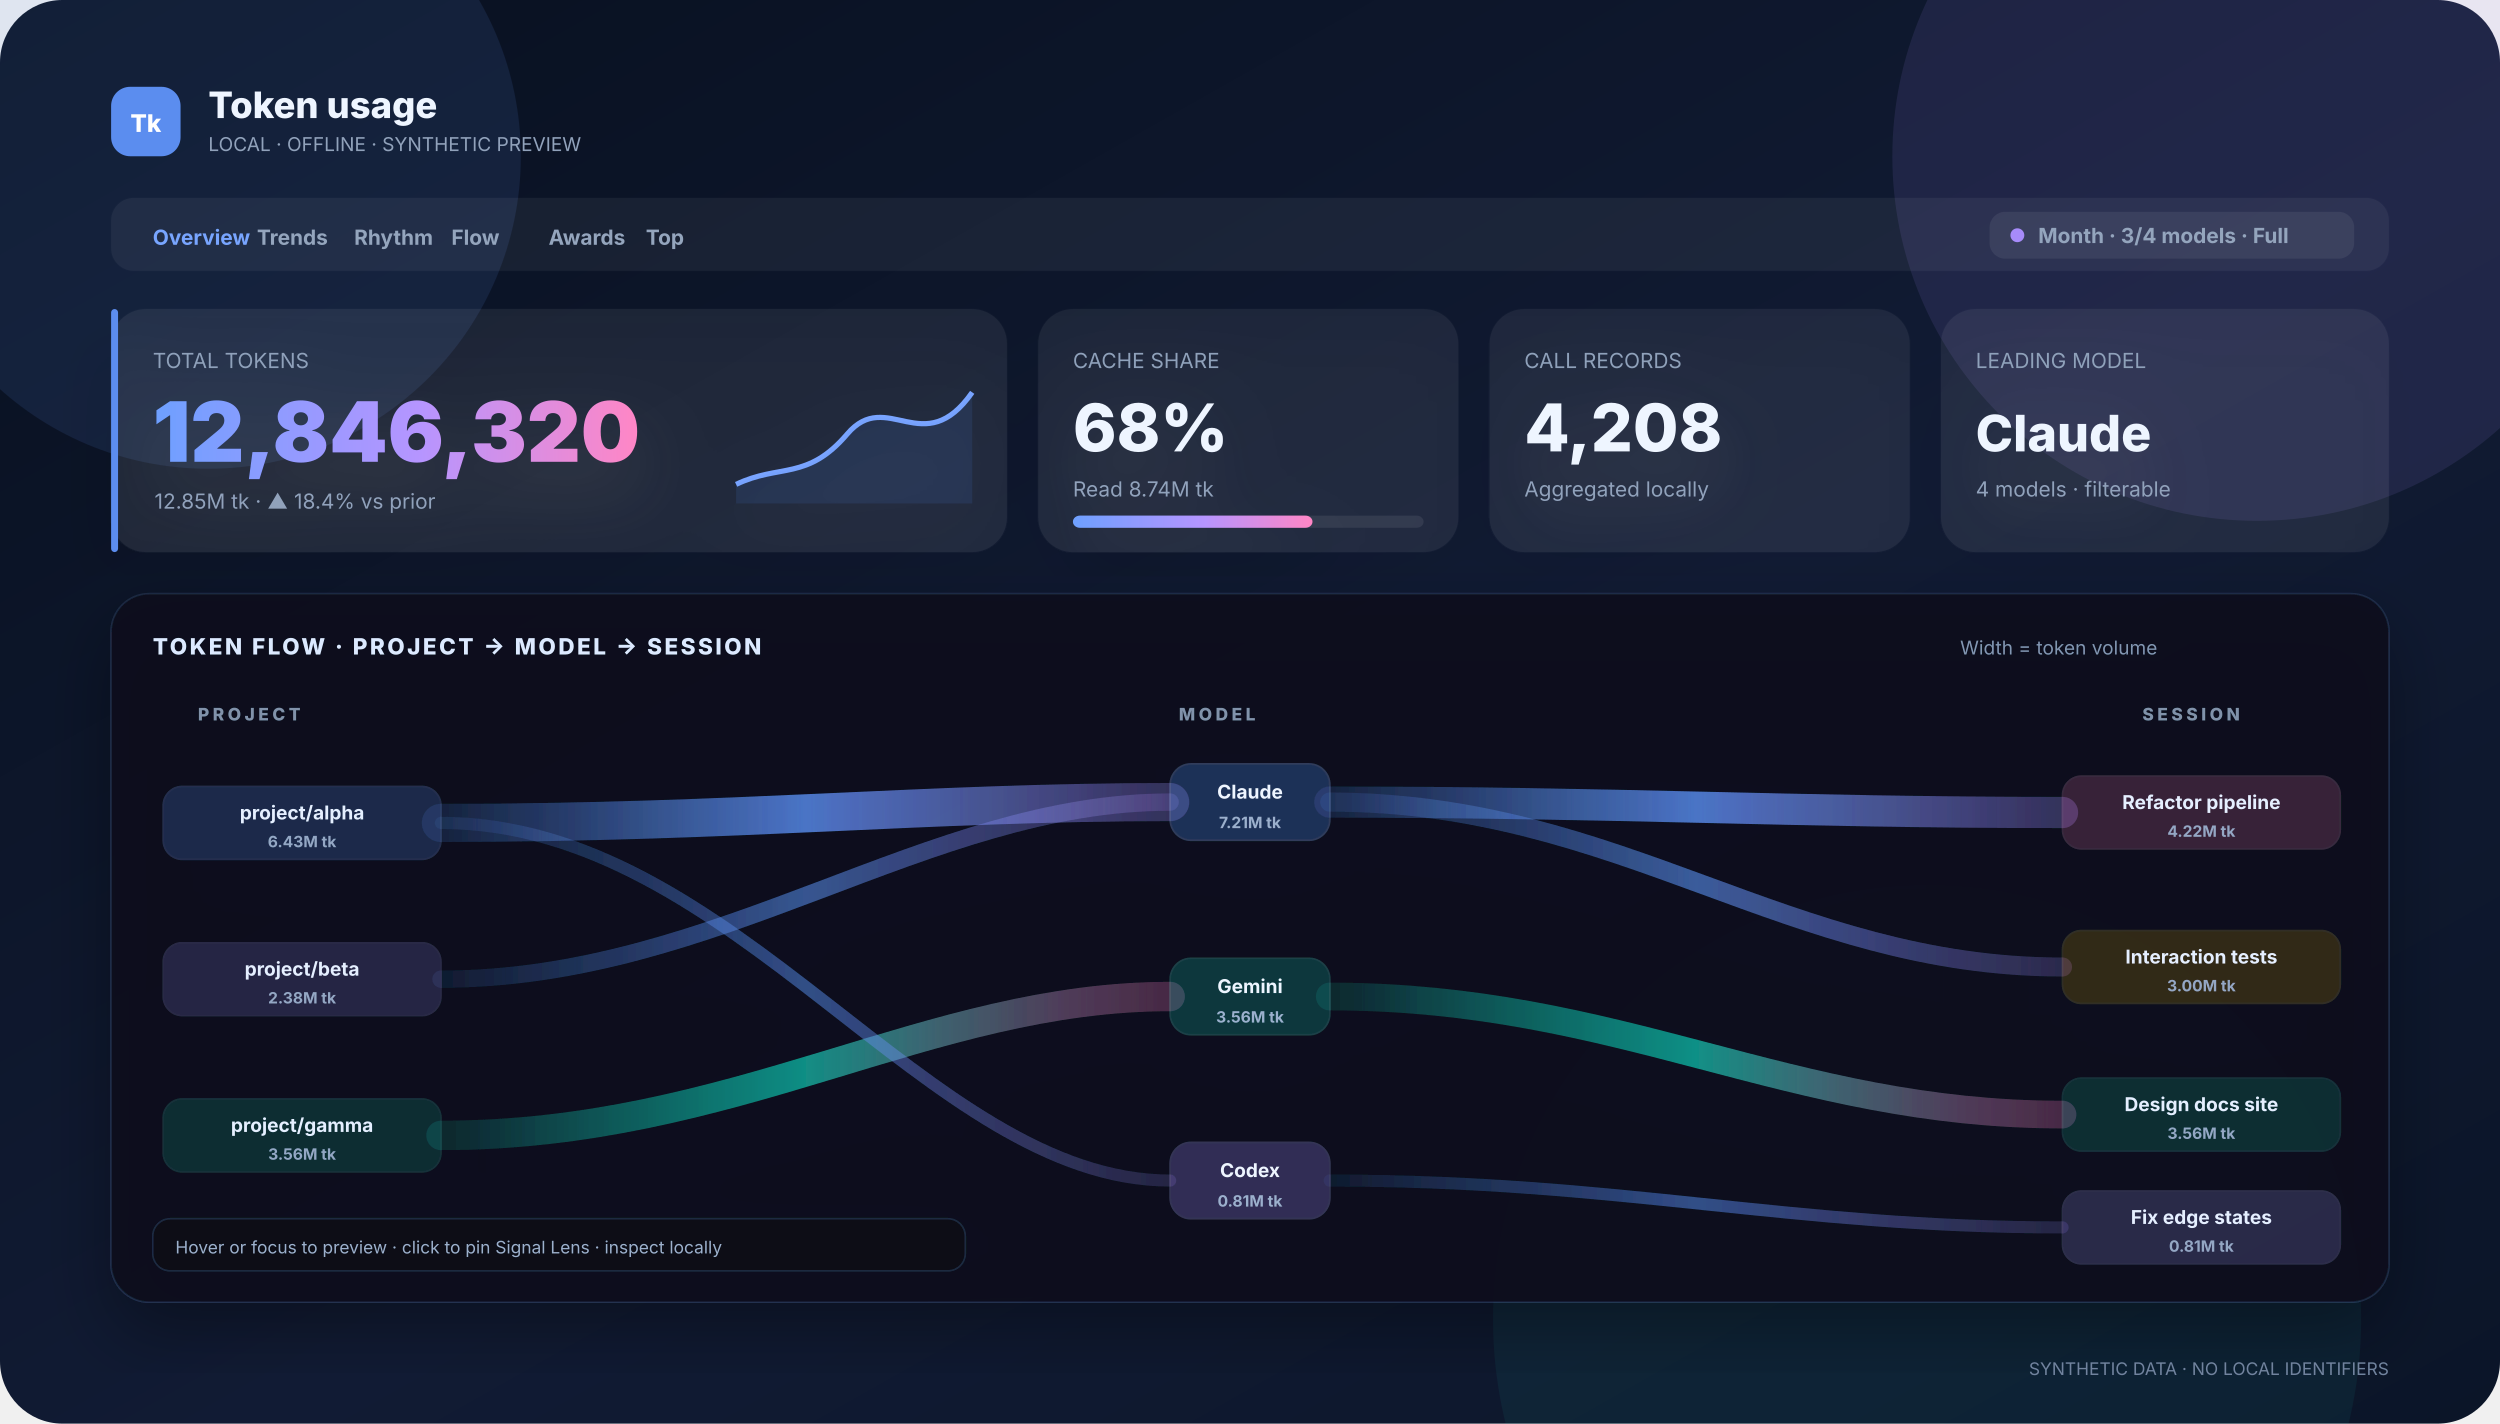
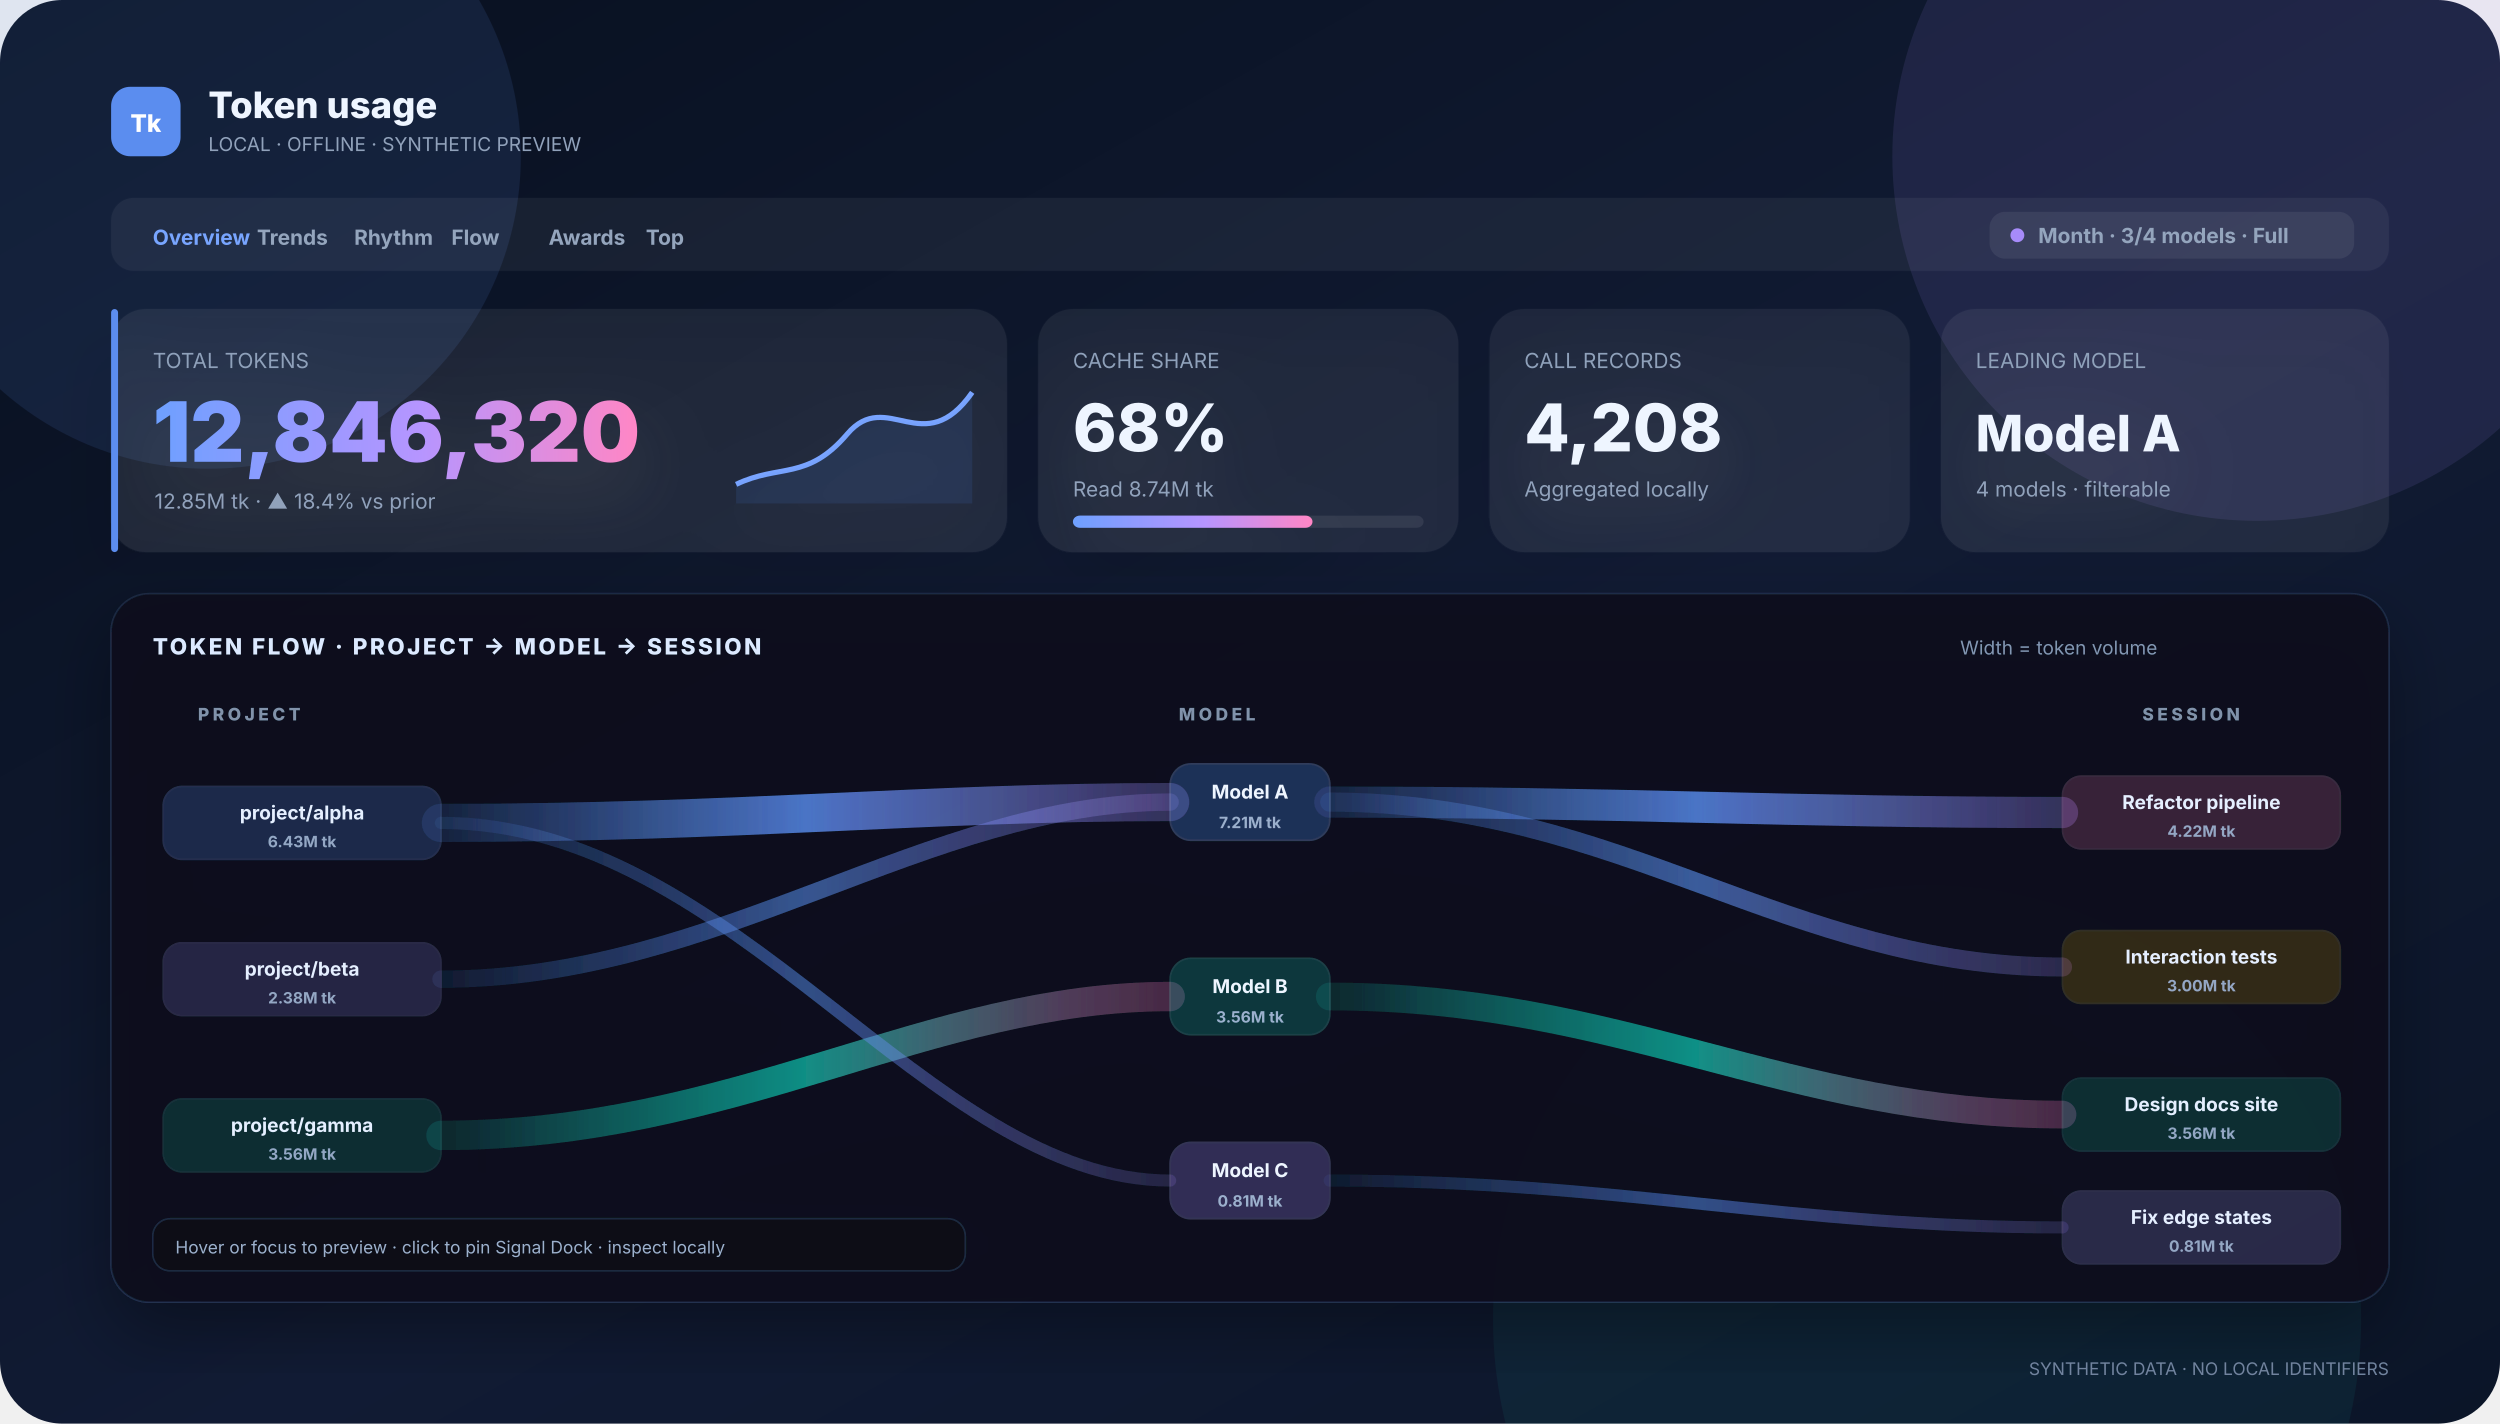
<svg xmlns="http://www.w3.org/2000/svg" viewBox="0 0 1440 820" role="img" aria-labelledby="title desc">
  <defs>
    <linearGradient id="bg" x1="0" y1="0" x2="1" y2="1">
      <stop stop-color="#08101f" />
      <stop offset=".55" stop-color="#111b34" />
      <stop offset="1" stop-color="#0b1528" />
    </linearGradient>
    <linearGradient id="hero" x1="0" x2="1">
      <stop stop-color="#6ea0ff" />
      <stop offset=".55" stop-color="#b695ff" />
      <stop offset="1" stop-color="#ff86c5" />
    </linearGradient>
    <linearGradient id="flowA" x1="0" x2="1">
      <stop stop-color="#5b8def" stop-opacity=".2" />
      <stop offset=".5" stop-color="#5b8def" />
      <stop offset="1" stop-color="#a78bfa" stop-opacity=".35" />
    </linearGradient>
    <linearGradient id="flowB" x1="0" x2="1">
      <stop stop-color="#14b8a6" stop-opacity=".2" />
      <stop offset=".5" stop-color="#14b8a6" />
      <stop offset="1" stop-color="#f472b6" stop-opacity=".35" />
    </linearGradient>
    <filter id="shadow">
      <feDropShadow dx="0" dy="18" stdDeviation="20" flood-color="#000" flood-opacity=".35" />
    </filter>
    <filter id="glow">
      <feGaussianBlur stdDeviation="5" result="b" />
      <feMerge>
        <feMergeNode in="b" />
        <feMergeNode in="SourceGraphic" />
      </feMerge>
    </filter>
  </defs>
  <rect width="1440" height="820" rx="36" fill="url(#bg)" />
  <circle cx="120" cy="90" r="180" fill="#5b8def" opacity=".12" />
  <circle cx="1300" cy="90" r="210" fill="#a78bfa" opacity=".11" />
  <circle cx="1110" cy="760" r="250" fill="#14b8a6" opacity=".08" />
  <g font-family="-apple-system,BlinkMacSystemFont,'Segoe UI',sans-serif">
    <g transform="translate(64 50)">
      <rect width="40" height="40" rx="11" fill="#5b8def" />
      <text x="20" y="26" text-anchor="middle" fill="white" font-size="14" font-weight="800">Tk</text>
      <text x="56" y="18" fill="#eef5ff" font-size="21" font-weight="800">Token usage</text>
      <text x="56" y="37" fill="#91a2bb" font-size="11">LOCAL · OFFLINE · SYNTHETIC PREVIEW</text>
    </g>
    <g transform="translate(64 114)" fill="#94a5bd" font-size="12" font-weight="700">
      <rect width="1312" height="42" rx="13" fill="#ffffff" opacity=".055" stroke="#ffffff" stroke-opacity=".11" />
      <text x="24" y="27" fill="#78a5ff">Overview</text>
      <text x="84" y="27">Trends</text>
      <text x="140" y="27">Rhythm</text>
      <text x="196" y="27">Flow</text>
      <text x="252" y="27">Awards</text>
      <text x="308" y="27">Top</text>
      <rect x="1082" y="8" width="210" height="27" rx="9" fill="#ffffff" opacity=".07" />
      <circle cx="1098" cy="21.5" r="4" fill="#a78bfa" />
      <text x="1110" y="26">Month · 3/4 models · Full</text>
    </g>
    <g filter="url(#shadow)">
      <g transform="translate(64 178)">
        <rect width="516" height="140" rx="20" fill="#ffffff" opacity=".07" stroke="#ffffff" stroke-opacity=".12" />
        <rect width="4" height="140" rx="2" fill="#5b8def" />
        <text x="24" y="34" fill="#8fa1ba" font-size="12">TOTAL TOKENS</text>
        <text x="24" y="88" fill="url(#hero)" font-size="48" font-weight="850">12,846,320</text>
        <text x="25" y="115" fill="#91a2bb" font-size="12">12.85M tk · ▲ 18.4% vs prior</text>
        <path d="M360 101 C385 89 401 99 424 72 S468 88 496 48" fill="none" stroke="#79a4ff" stroke-width="3" />
        <path d="M360 101 C385 89 401 99 424 72 S468 88 496 48 L496 112 L360 112Z" fill="#5b8def" opacity=".12" />
      </g>
      <g transform="translate(598 178)">
        <rect width="242" height="140" rx="20" fill="#ffffff" opacity=".065" stroke="#ffffff" stroke-opacity=".11" />
        <text x="20" y="34" fill="#8fa1ba" font-size="12">CACHE SHARE</text>
        <text x="20" y="82" fill="#eef5ff" font-size="38" font-weight="800">68%</text>
        <text x="20" y="108" fill="#91a2bb" font-size="12">Read 8.74M tk</text>
        <rect x="20" y="119" width="202" height="7" rx="4" fill="#ffffff" opacity=".08" />
        <rect x="20" y="119" width="138" height="7" rx="4" fill="url(#hero)" />
      </g>
      <g transform="translate(858 178)">
        <rect width="242" height="140" rx="20" fill="#ffffff" opacity=".065" stroke="#ffffff" stroke-opacity=".11" />
        <text x="20" y="34" fill="#8fa1ba" font-size="12">CALL RECORDS</text>
        <text x="20" y="82" fill="#eef5ff" font-size="38" font-weight="800">4,208</text>
        <text x="20" y="108" fill="#91a2bb" font-size="12">Aggregated locally</text>
      </g>
      <g transform="translate(1118 178)">
        <rect width="258" height="140" rx="20" fill="#ffffff" opacity=".065" stroke="#ffffff" stroke-opacity=".11" />
        <text x="20" y="34" fill="#8fa1ba" font-size="12">LEADING MODEL</text>
-         <text x="20" y="82" fill="#eef5ff" font-size="29" font-weight="800">Claude</text>
+         <text x="20" y="82" fill="#eef5ff" font-size="29" font-weight="800">Model A</text>
        <text x="20" y="108" fill="#91a2bb" font-size="12">4 models · filterable</text>
      </g>
    </g>
    <g transform="translate(64 342)" filter="url(#shadow)">
      <rect width="1312" height="408" rx="22" fill="#070d1a" opacity=".92" stroke="#6f90cf" stroke-opacity=".18" />
      <text x="24" y="35" fill="#dce9ff" font-size="13" font-weight="800" letter-spacing="1.4">TOKEN FLOW · PROJECT → MODEL → SESSION</text>
      <text x="1065" y="35" fill="#8396b2" font-size="11">Width = token volume</text>
      <text x="50" y="73" fill="#8192aa" font-size="10" font-weight="800" letter-spacing="2">PROJECT</text>
      <text x="615" y="73" fill="#8192aa" font-size="10" font-weight="800" letter-spacing="2">MODEL</text>
      <text x="1170" y="73" fill="#8192aa" font-size="10" font-weight="800" letter-spacing="2">SESSION</text>
      <g fill="none" stroke-linecap="round">
        <path d="M190 132 C360 132 470 120 610 120" stroke="url(#flowA)" stroke-width="22" opacity=".8" />
        <path d="M190 222 C350 222 470 120 610 120" stroke="url(#flowA)" stroke-width="10" opacity=".55" />
        <path d="M190 312 C360 312 470 232 610 232" stroke="url(#flowB)" stroke-width="17" opacity=".75" />
        <path d="M190 132 C360 132 470 338 610 338" stroke="url(#flowA)" stroke-width="7" opacity=".5" />
        <path d="M702 120 C870 120 966 126 1124 126" stroke="url(#flowA)" stroke-width="18" opacity=".8" />
        <path d="M702 120 C870 120 966 215 1124 215" stroke="url(#flowA)" stroke-width="11" opacity=".6" />
        <path d="M702 232 C870 232 966 300 1124 300" stroke="url(#flowB)" stroke-width="16" opacity=".76" />
        <path d="M702 338 C870 338 966 365 1124 365" stroke="url(#flowA)" stroke-width="7" opacity=".5" />
      </g>
      <g font-size="11" font-weight="700" text-anchor="middle">
        <g transform="translate(110 132)">
          <rect x="-80" y="-21" width="160" height="42" rx="11" fill="#5b8def" opacity=".22" stroke="#8eb3ff" />
          <text y="-2" fill="#e5efff">project/alpha</text>
          <text y="14" fill="#94a7c4" font-size="9">6.43M tk</text>
        </g>
        <g transform="translate(110 222)">
          <rect x="-80" y="-21" width="160" height="42" rx="11" fill="#a78bfa" opacity=".18" stroke="#c5adff" />
          <text y="-2" fill="#e5efff">project/beta</text>
          <text y="14" fill="#94a7c4" font-size="9">2.38M tk</text>
        </g>
        <g transform="translate(110 312)">
          <rect x="-80" y="-21" width="160" height="42" rx="11" fill="#14b8a6" opacity=".19" stroke="#61d8c9" />
          <text y="-2" fill="#e5efff">project/gamma</text>
          <text y="14" fill="#94a7c4" font-size="9">3.56M tk</text>
        </g>
        <g transform="translate(656 120)">
          <rect x="-46" y="-22" width="92" height="44" rx="12" fill="#5b8def" opacity=".28" stroke="#93b7ff" />
-           <text y="-2" fill="#eef5ff">Claude</text>
+           <text y="-2" fill="#eef5ff">Model A</text>
          <text y="15" fill="#9cb0cd" font-size="9">7.21M tk</text>
        </g>
        <g transform="translate(656 232)">
          <rect x="-46" y="-22" width="92" height="44" rx="12" fill="#14b8a6" opacity=".25" stroke="#61d8c9" />
-           <text y="-2" fill="#eef5ff">Gemini</text>
+           <text y="-2" fill="#eef5ff">Model B</text>
          <text y="15" fill="#9cb0cd" font-size="9">3.56M tk</text>
        </g>
        <g transform="translate(656 338)">
          <rect x="-46" y="-22" width="92" height="44" rx="12" fill="#a78bfa" opacity=".25" stroke="#c7b1ff" />
-           <text y="-2" fill="#eef5ff">Codex</text>
+           <text y="-2" fill="#eef5ff">Model C</text>
          <text y="15" fill="#9cb0cd" font-size="9">0.81M tk</text>
        </g>
        <g transform="translate(1204 126)">
          <rect x="-80" y="-21" width="160" height="42" rx="11" fill="#f472b6" opacity=".2" stroke="#ff9dce" />
          <text y="-2" fill="#e5efff">Refactor pipeline</text>
          <text y="14" fill="#94a7c4" font-size="9">4.22M tk</text>
        </g>
        <g transform="translate(1204 215)">
          <rect x="-80" y="-21" width="160" height="42" rx="11" fill="#f59e0b" opacity=".18" stroke="#ffc85d" />
          <text y="-2" fill="#e5efff">Interaction tests</text>
          <text y="14" fill="#94a7c4" font-size="9">3.00M tk</text>
        </g>
        <g transform="translate(1204 300)">
          <rect x="-80" y="-21" width="160" height="42" rx="11" fill="#14b8a6" opacity=".19" stroke="#61d8c9" />
          <text y="-2" fill="#e5efff">Design docs site</text>
          <text y="14" fill="#94a7c4" font-size="9">3.56M tk</text>
        </g>
        <g transform="translate(1204 365)">
          <rect x="-80" y="-21" width="160" height="42" rx="11" fill="#a78bfa" opacity=".2" stroke="#c7b1ff" />
          <text y="-2" fill="#e5efff">Fix edge states</text>
          <text y="14" fill="#94a7c4" font-size="9">0.81M tk</text>
        </g>
      </g>
      <g transform="translate(24 360)">
        <rect width="468" height="30" rx="10" fill="#080c16" opacity=".9" stroke="#6f90cf" stroke-opacity=".25" />
-         <text x="13" y="20" fill="#9db0cc" font-size="10">Hover or focus to preview · click to pin Signal Lens · inspect locally</text>
+         <text x="13" y="20" fill="#9db0cc" font-size="10">Hover or focus to preview · click to pin Signal Dock · inspect locally</text>
      </g>
    </g>
    <text x="1376" y="792" text-anchor="end" fill="#71839e" font-size="10">SYNTHETIC DATA · NO LOCAL IDENTIFIERS</text>
  </g>
</svg>
